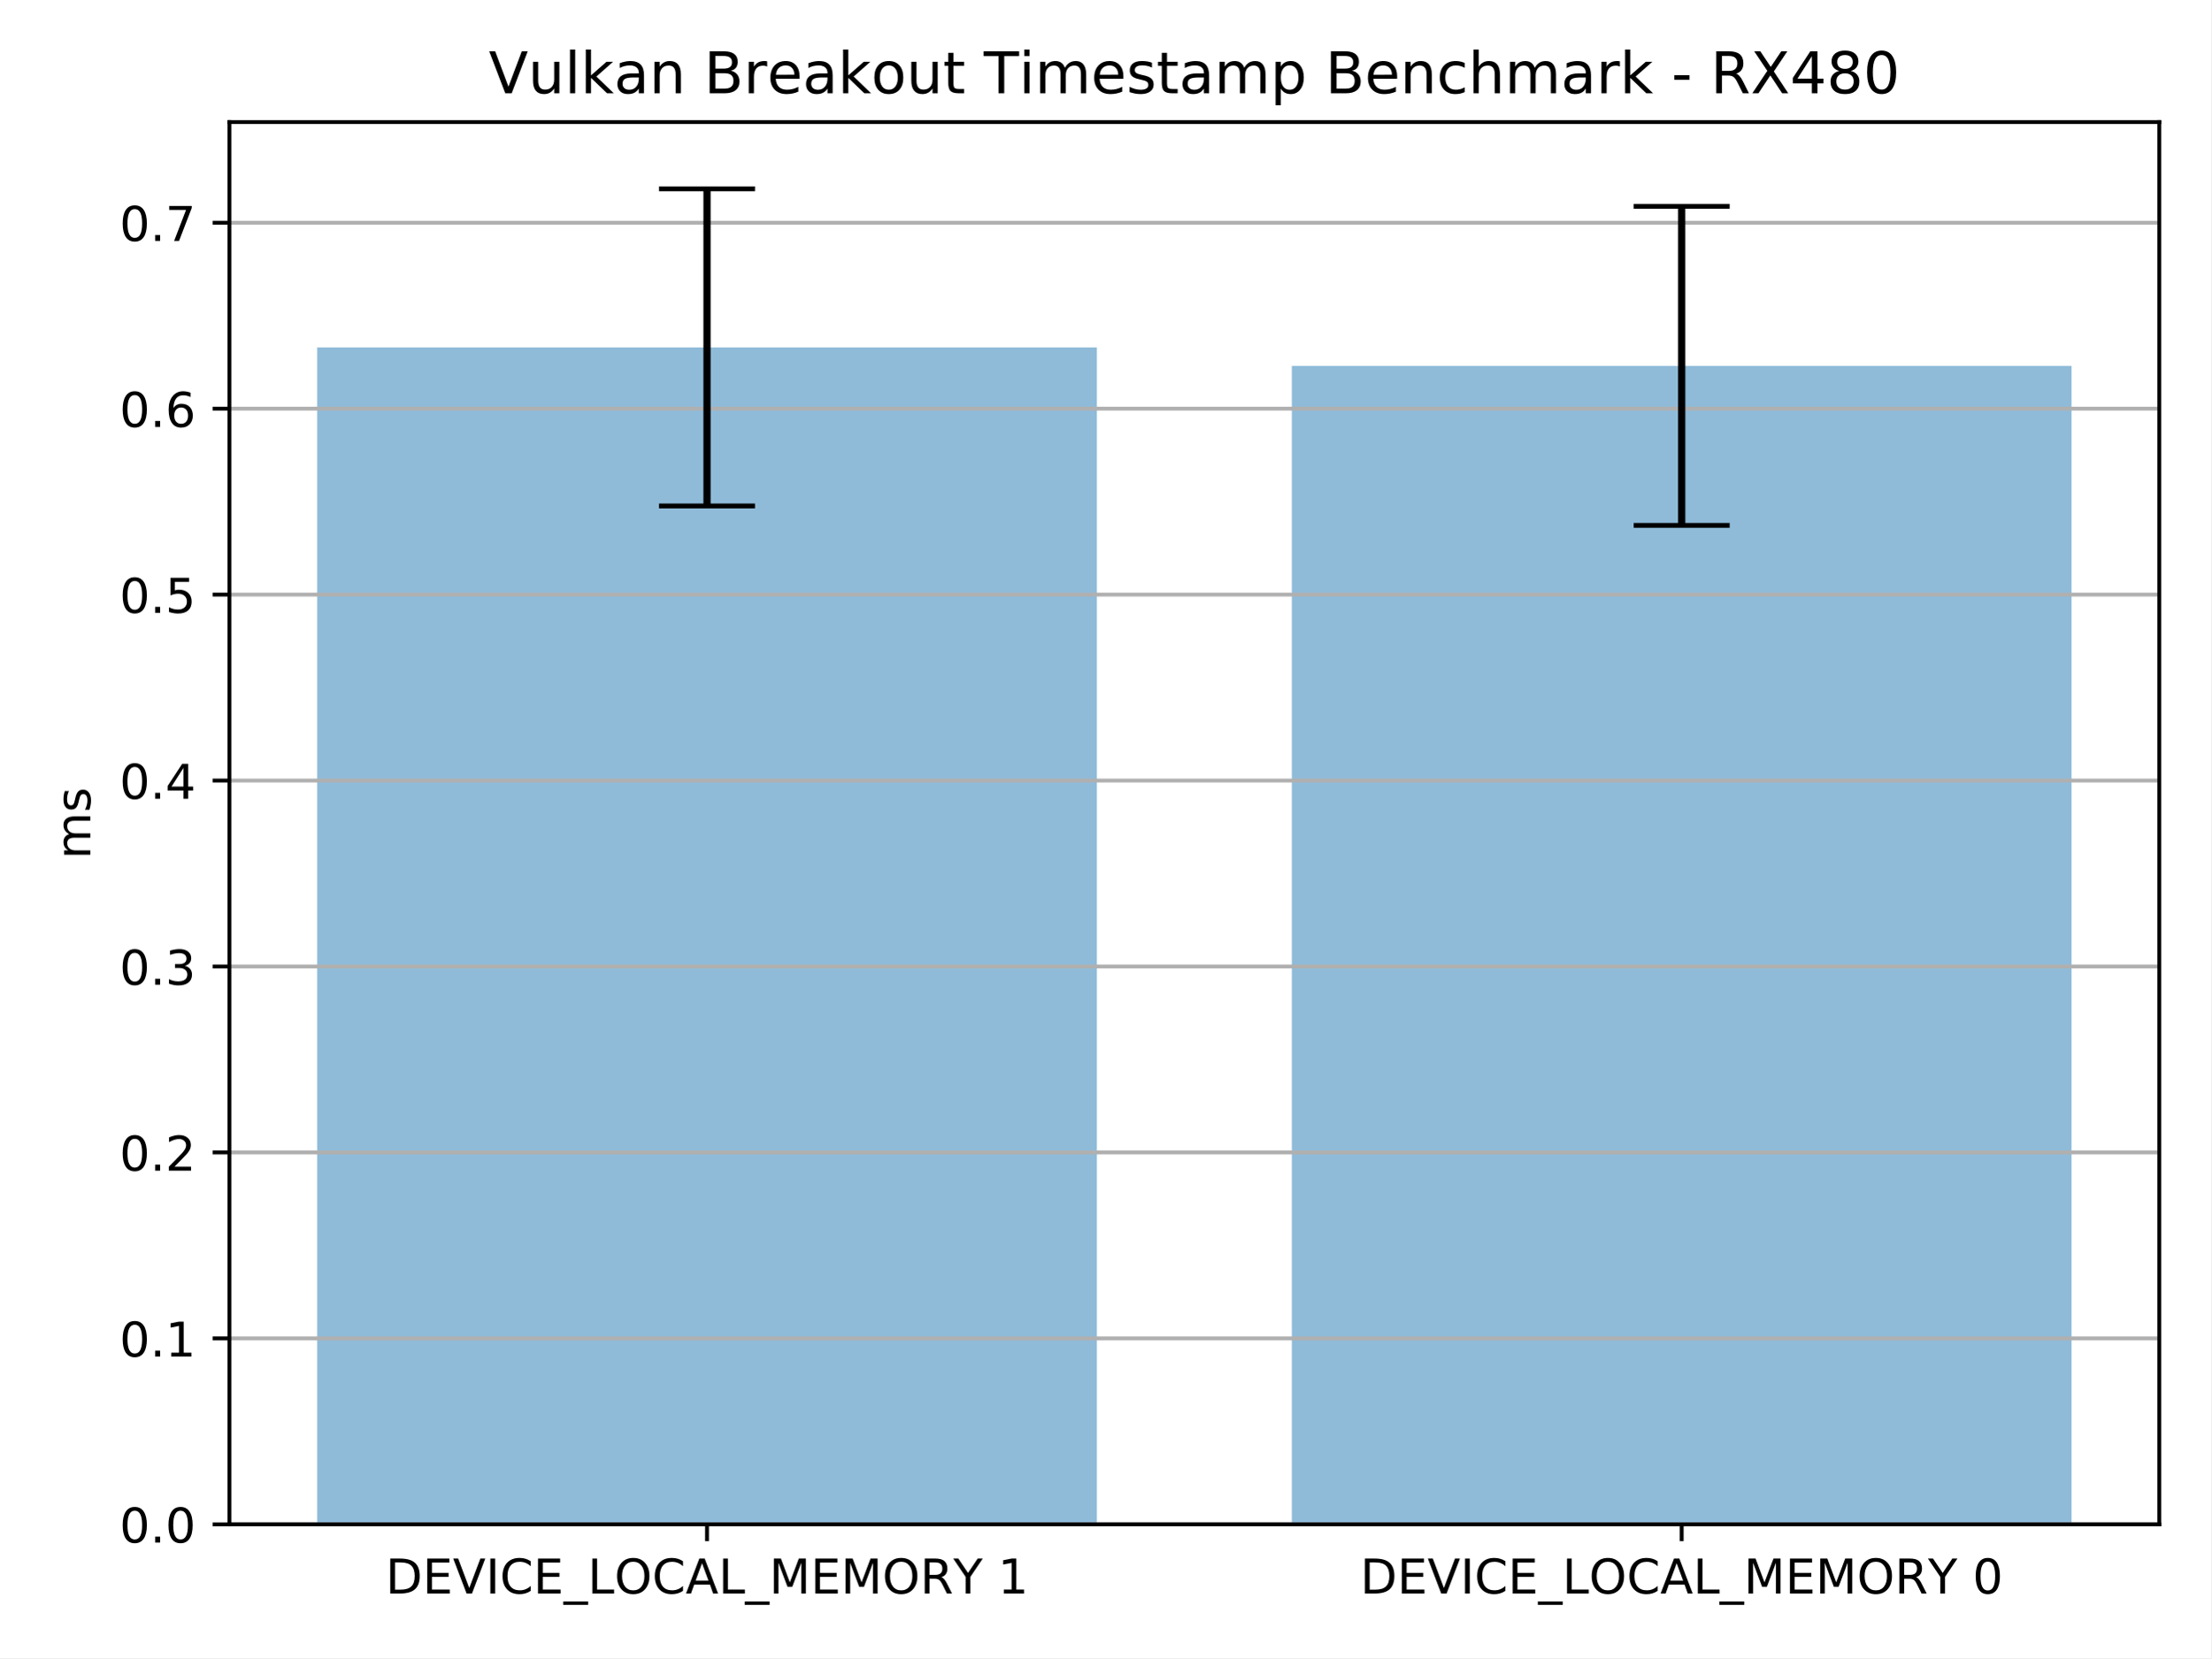
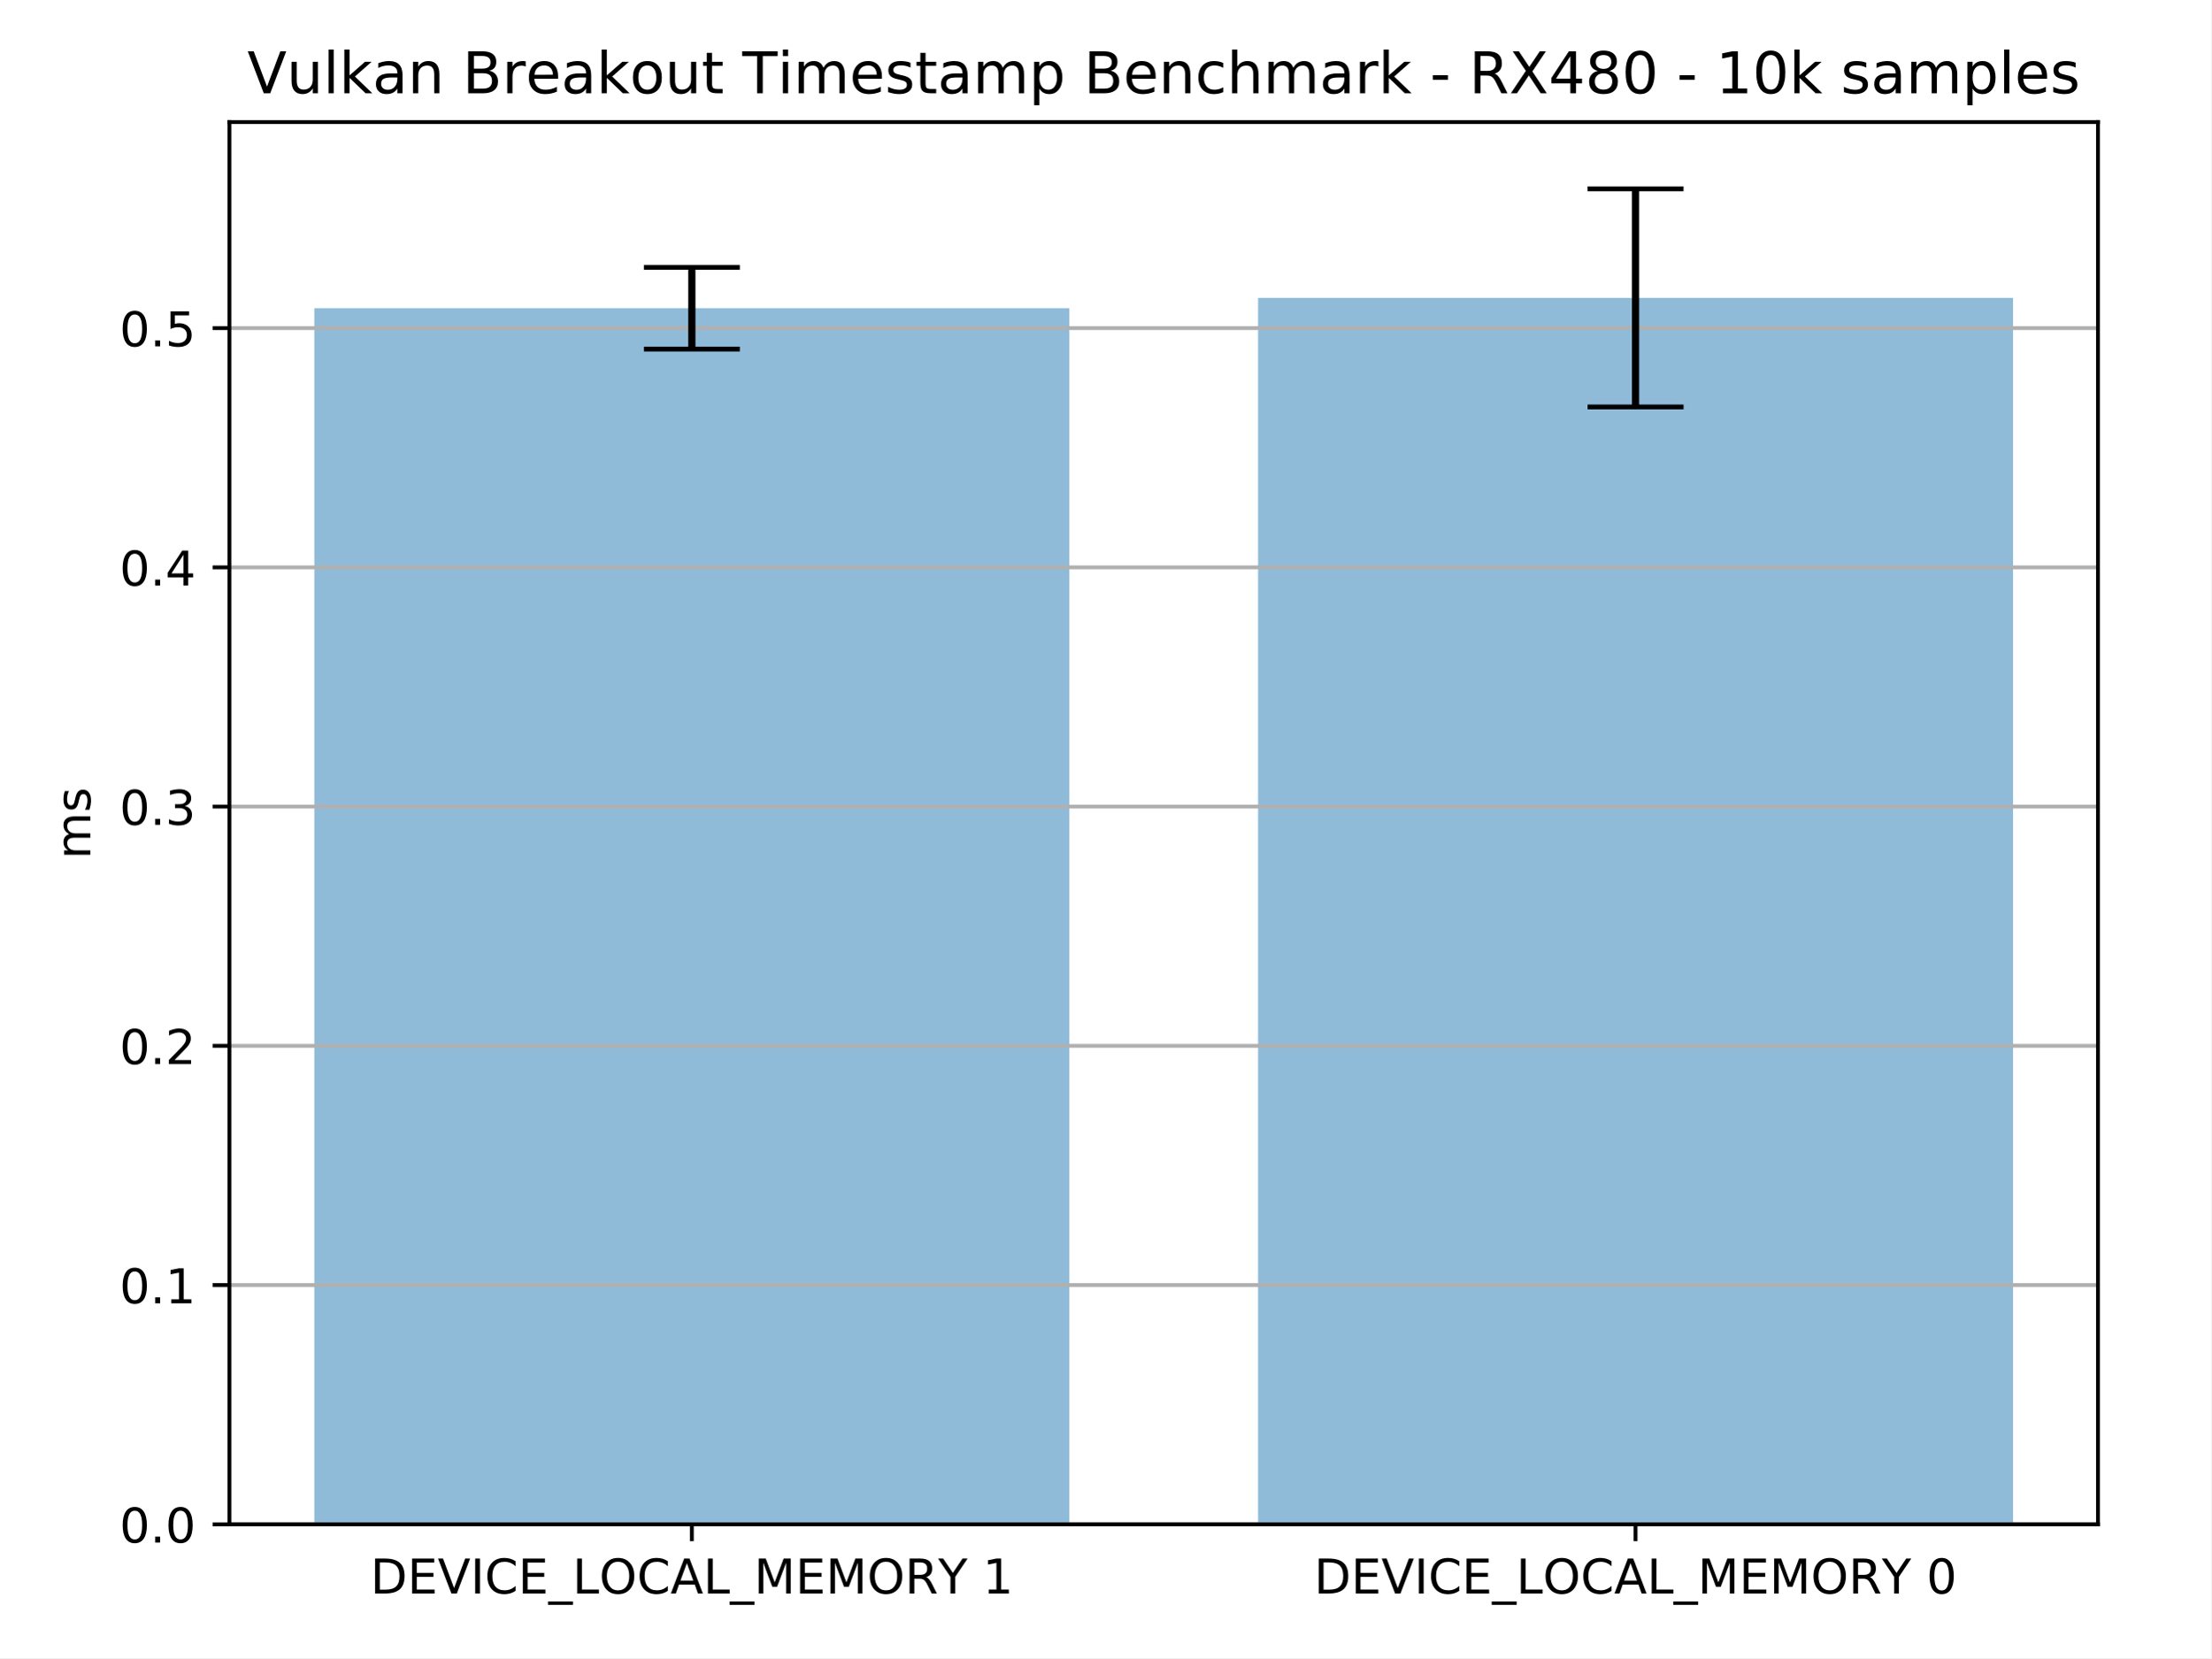
<svg xmlns="http://www.w3.org/2000/svg" xmlns:xlink="http://www.w3.org/1999/xlink" height="345.6pt" version="1.1" viewBox="0 0 460.8 345.6" width="460.8pt">
  <defs>
    <style type="text/css">
*{stroke-linecap:butt;stroke-linejoin:round;}
  </style>
  </defs>
  <g id="figure_1">
    <g id="patch_1">
      <path d="M 0 345.6  L 460.8 345.6  L 460.8 0  L 0 0  z " style="fill:#ffffff;" />
    </g>
    <g id="axes_1">
      <g id="patch_2">
-         <path d="M 47.81 317.72  L 450 317.72  L 450 25.44  L 47.81 25.44  z " style="fill:#ffffff;" />
+         <path d="M 47.81 317.72  L 437.226 317.72  L 437.226 25.44  L 47.81 25.44  z " style="fill:#ffffff;" />
      </g>
      <g id="patch_3">
-         <path clip-path="url(#p5c543b5222)" d="M 66.091 317.72  L 228.592 317.72  L 228.592 72.408  L 66.091 72.408  z " style="fill:#1f77b4;opacity:0.5;" />
+         <path clip-path="url(#p14073206bf)" d="M 65.511 317.72  L 222.85 317.72  L 222.85 64.238  L 65.511 64.238  z " style="fill:#1f77b4;opacity:0.5;" />
      </g>
      <g id="patch_4">
-         <path clip-path="url(#p5c543b5222)" d="M 269.218 317.72  L 431.719 317.72  L 431.719 76.255  L 269.218 76.255  z " style="fill:#1f77b4;opacity:0.5;" />
+         <path clip-path="url(#p14073206bf)" d="M 262.185 317.72  L 419.525 317.72  L 419.525 62.086  L 262.185 62.086  z " style="fill:#1f77b4;opacity:0.5;" />
      </g>
      <g id="matplotlib.axis_1">
        <g id="xtick_1">
          <g id="line2d_1">
            <defs>
-               <path d="M 0 0  L 0 3.5  " id="m4ffb917738" style="stroke:#000000;stroke-width:0.8;" />
-             </defs>
-             <g>
-               <use style="stroke:#000000;stroke-width:0.8;" x="147.342" xlink:href="#m4ffb917738" y="317.72" />
+               <path d="M 0 0  L 0 3.5  " id="mdc0fc47213" style="stroke:#000000;stroke-width:0.8;" />
+             </defs>
+             <g>
+               <use style="stroke:#000000;stroke-width:0.8;" x="144.181" xlink:href="#mdc0fc47213" y="317.72" />
            </g>
          </g>
          <g id="text_1">
            <defs>
              <path d="M 19.672 64.797  L 19.672 8.109  L 31.594 8.109  Q 46.688 8.109 53.688 14.938  Q 60.688 21.781 60.688 36.531  Q 60.688 51.172 53.688 57.984  Q 46.688 64.797 31.594 64.797  z M 9.812 72.906  L 30.078 72.906  Q 51.266 72.906 61.172 64.094  Q 71.094 55.281 71.094 36.531  Q 71.094 17.672 61.125 8.828  Q 51.172 0 30.078 0  L 9.812 0  z " id="DejaVuSans-68" />
              <path d="M 9.812 72.906  L 55.906 72.906  L 55.906 64.594  L 19.672 64.594  L 19.672 43.016  L 54.391 43.016  L 54.391 34.719  L 19.672 34.719  L 19.672 8.297  L 56.781 8.297  L 56.781 0  L 9.812 0  z " id="DejaVuSans-69" />
              <path d="M 28.609 0  L 0.781 72.906  L 11.078 72.906  L 34.188 11.531  L 57.328 72.906  L 67.578 72.906  L 39.797 0  z " id="DejaVuSans-86" />
              <path d="M 9.812 72.906  L 19.672 72.906  L 19.672 0  L 9.812 0  z " id="DejaVuSans-73" />
              <path d="M 64.406 67.281  L 64.406 56.891  Q 59.422 61.531 53.781 63.812  Q 48.141 66.109 41.797 66.109  Q 29.297 66.109 22.656 58.469  Q 16.016 50.828 16.016 36.375  Q 16.016 21.969 22.656 14.328  Q 29.297 6.688 41.797 6.688  Q 48.141 6.688 53.781 8.984  Q 59.422 11.281 64.406 15.922  L 64.406 5.609  Q 59.234 2.094 53.438 0.328  Q 47.656 -1.422 41.219 -1.422  Q 24.656 -1.422 15.125 8.703  Q 5.609 18.844 5.609 36.375  Q 5.609 53.953 15.125 64.078  Q 24.656 74.219 41.219 74.219  Q 47.75 74.219 53.531 72.484  Q 59.328 70.75 64.406 67.281  z " id="DejaVuSans-67" />
              <path d="M 50.984 -16.609  L 50.984 -23.578  L -0.984 -23.578  L -0.984 -16.609  z " id="DejaVuSans-95" />
              <path d="M 9.812 72.906  L 19.672 72.906  L 19.672 8.297  L 55.172 8.297  L 55.172 0  L 9.812 0  z " id="DejaVuSans-76" />
              <path d="M 39.406 66.219  Q 28.656 66.219 22.328 58.203  Q 16.016 50.203 16.016 36.375  Q 16.016 22.609 22.328 14.594  Q 28.656 6.594 39.406 6.594  Q 50.141 6.594 56.422 14.594  Q 62.703 22.609 62.703 36.375  Q 62.703 50.203 56.422 58.203  Q 50.141 66.219 39.406 66.219  z M 39.406 74.219  Q 54.734 74.219 63.906 63.938  Q 73.094 53.656 73.094 36.375  Q 73.094 19.141 63.906 8.859  Q 54.734 -1.422 39.406 -1.422  Q 24.031 -1.422 14.812 8.828  Q 5.609 19.094 5.609 36.375  Q 5.609 53.656 14.812 63.938  Q 24.031 74.219 39.406 74.219  z " id="DejaVuSans-79" />
              <path d="M 34.188 63.188  L 20.797 26.906  L 47.609 26.906  z M 28.609 72.906  L 39.797 72.906  L 67.578 0  L 57.328 0  L 50.688 18.703  L 17.828 18.703  L 11.188 0  L 0.781 0  z " id="DejaVuSans-65" />
              <path d="M 9.812 72.906  L 24.516 72.906  L 43.109 23.297  L 61.812 72.906  L 76.516 72.906  L 76.516 0  L 66.891 0  L 66.891 64.016  L 48.094 14.016  L 38.188 14.016  L 19.391 64.016  L 19.391 0  L 9.812 0  z " id="DejaVuSans-77" />
              <path d="M 44.391 34.188  Q 47.562 33.109 50.562 29.594  Q 53.562 26.078 56.594 19.922  L 66.609 0  L 56 0  L 46.688 18.703  Q 43.062 26.031 39.672 28.422  Q 36.281 30.812 30.422 30.812  L 19.672 30.812  L 19.672 0  L 9.812 0  L 9.812 72.906  L 32.078 72.906  Q 44.578 72.906 50.734 67.672  Q 56.891 62.453 56.891 51.906  Q 56.891 45.016 53.688 40.469  Q 50.484 35.938 44.391 34.188  z M 19.672 64.797  L 19.672 38.922  L 32.078 38.922  Q 39.203 38.922 42.844 42.219  Q 46.484 45.516 46.484 51.906  Q 46.484 58.297 42.844 61.547  Q 39.203 64.797 32.078 64.797  z " id="DejaVuSans-82" />
              <path d="M -0.203 72.906  L 10.406 72.906  L 30.609 42.922  L 50.688 72.906  L 61.281 72.906  L 35.5 34.719  L 35.5 0  L 25.594 0  L 25.594 34.719  z " id="DejaVuSans-89" />
              <path id="DejaVuSans-32" />
              <path d="M 12.406 8.297  L 28.516 8.297  L 28.516 63.922  L 10.984 60.406  L 10.984 69.391  L 28.422 72.906  L 38.281 72.906  L 38.281 8.297  L 54.391 8.297  L 54.391 0  L 12.406 0  z " id="DejaVuSans-49" />
            </defs>
-             <g transform="translate(80.35202 332.1419)scale(0.1 -0.1)">
+             <g transform="translate(77.19069 332.1419)scale(0.1 -0.1)">
              <use xlink:href="#DejaVuSans-68" />
              <use x="77.002" xlink:href="#DejaVuSans-69" />
              <use x="140.186" xlink:href="#DejaVuSans-86" />
              <use x="208.594" xlink:href="#DejaVuSans-73" />
              <use x="238.086" xlink:href="#DejaVuSans-67" />
              <use x="307.91" xlink:href="#DejaVuSans-69" />
              <use x="371.094" xlink:href="#DejaVuSans-95" />
              <use x="421.094" xlink:href="#DejaVuSans-76" />
              <use x="476.76" xlink:href="#DejaVuSans-79" />
              <use x="555.471" xlink:href="#DejaVuSans-67" />
              <use x="625.295" xlink:href="#DejaVuSans-65" />
              <use x="693.703" xlink:href="#DejaVuSans-76" />
              <use x="749.416" xlink:href="#DejaVuSans-95" />
              <use x="799.416" xlink:href="#DejaVuSans-77" />
              <use x="885.695" xlink:href="#DejaVuSans-69" />
              <use x="948.879" xlink:href="#DejaVuSans-77" />
              <use x="1035.158" xlink:href="#DejaVuSans-79" />
              <use x="1113.869" xlink:href="#DejaVuSans-82" />
              <use x="1183.258" xlink:href="#DejaVuSans-89" />
              <use x="1244.342" xlink:href="#DejaVuSans-32" />
              <use x="1276.129" xlink:href="#DejaVuSans-49" />
            </g>
          </g>
        </g>
        <g id="xtick_2">
          <g id="line2d_2">
            <g>
-               <use style="stroke:#000000;stroke-width:0.8;" x="350.468" xlink:href="#m4ffb917738" y="317.72" />
+               <use style="stroke:#000000;stroke-width:0.8;" x="340.855" xlink:href="#mdc0fc47213" y="317.72" />
            </g>
          </g>
          <g id="text_2">
            <defs>
              <path d="M 31.781 66.406  Q 24.172 66.406 20.328 58.906  Q 16.5 51.422 16.5 36.375  Q 16.5 21.391 20.328 13.891  Q 24.172 6.391 31.781 6.391  Q 39.453 6.391 43.281 13.891  Q 47.125 21.391 47.125 36.375  Q 47.125 51.422 43.281 58.906  Q 39.453 66.406 31.781 66.406  z M 31.781 74.219  Q 44.047 74.219 50.516 64.516  Q 56.984 54.828 56.984 36.375  Q 56.984 17.969 50.516 8.266  Q 44.047 -1.422 31.781 -1.422  Q 19.531 -1.422 13.062 8.266  Q 6.594 17.969 6.594 36.375  Q 6.594 54.828 13.062 64.516  Q 19.531 74.219 31.781 74.219  z " id="DejaVuSans-48" />
            </defs>
-             <g transform="translate(283.4783 332.1419)scale(0.1 -0.1)">
+             <g transform="translate(273.8652 332.1419)scale(0.1 -0.1)">
              <use xlink:href="#DejaVuSans-68" />
              <use x="77.002" xlink:href="#DejaVuSans-69" />
              <use x="140.186" xlink:href="#DejaVuSans-86" />
              <use x="208.594" xlink:href="#DejaVuSans-73" />
              <use x="238.086" xlink:href="#DejaVuSans-67" />
              <use x="307.91" xlink:href="#DejaVuSans-69" />
              <use x="371.094" xlink:href="#DejaVuSans-95" />
              <use x="421.094" xlink:href="#DejaVuSans-76" />
              <use x="476.76" xlink:href="#DejaVuSans-79" />
              <use x="555.471" xlink:href="#DejaVuSans-67" />
              <use x="625.295" xlink:href="#DejaVuSans-65" />
              <use x="693.703" xlink:href="#DejaVuSans-76" />
              <use x="749.416" xlink:href="#DejaVuSans-95" />
              <use x="799.416" xlink:href="#DejaVuSans-77" />
              <use x="885.695" xlink:href="#DejaVuSans-69" />
              <use x="948.879" xlink:href="#DejaVuSans-77" />
              <use x="1035.158" xlink:href="#DejaVuSans-79" />
              <use x="1113.869" xlink:href="#DejaVuSans-82" />
              <use x="1183.258" xlink:href="#DejaVuSans-89" />
              <use x="1244.342" xlink:href="#DejaVuSans-32" />
              <use x="1276.129" xlink:href="#DejaVuSans-48" />
            </g>
          </g>
        </g>
      </g>
      <g id="matplotlib.axis_2">
        <g id="ytick_1">
          <g id="line2d_3">
-             <path clip-path="url(#p5c543b5222)" d="M 47.81 317.72  L 450 317.72  " style="fill:none;stroke:#b0b0b0;stroke-linecap:square;stroke-width:0.8;" />
+             <path clip-path="url(#p14073206bf)" d="M 47.81 317.72  L 437.226 317.72  " style="fill:none;stroke:#b0b0b0;stroke-linecap:square;stroke-width:0.8;" />
          </g>
          <g id="line2d_4">
            <defs>
-               <path d="M 0 0  L -3.5 0  " id="mb83778eca0" style="stroke:#000000;stroke-width:0.8;" />
-             </defs>
-             <g>
-               <use style="stroke:#000000;stroke-width:0.8;" x="47.81" xlink:href="#mb83778eca0" y="317.72" />
+               <path d="M 0 0  L -3.5 0  " id="m8961c3045e" style="stroke:#000000;stroke-width:0.8;" />
+             </defs>
+             <g>
+               <use style="stroke:#000000;stroke-width:0.8;" x="47.81" xlink:href="#m8961c3045e" y="317.72" />
            </g>
          </g>
          <g id="text_3">
            <defs>
              <path d="M 10.688 12.406  L 21 12.406  L 21 0  L 10.688 0  z " id="DejaVuSans-46" />
            </defs>
            <g transform="translate(24.90687 321.5192)scale(0.1 -0.1)">
              <use xlink:href="#DejaVuSans-48" />
              <use x="63.623" xlink:href="#DejaVuSans-46" />
              <use x="95.41" xlink:href="#DejaVuSans-48" />
            </g>
          </g>
        </g>
        <g id="ytick_2">
          <g id="line2d_5">
-             <path clip-path="url(#p5c543b5222)" d="M 47.81 278.962  L 450 278.962  " style="fill:none;stroke:#b0b0b0;stroke-linecap:square;stroke-width:0.8;" />
+             <path clip-path="url(#p14073206bf)" d="M 47.81 267.853  L 437.226 267.853  " style="fill:none;stroke:#b0b0b0;stroke-linecap:square;stroke-width:0.8;" />
          </g>
          <g id="line2d_6">
            <g>
-               <use style="stroke:#000000;stroke-width:0.8;" x="47.81" xlink:href="#mb83778eca0" y="278.962" />
+               <use style="stroke:#000000;stroke-width:0.8;" x="47.81" xlink:href="#m8961c3045e" y="267.853" />
            </g>
          </g>
          <g id="text_4">
-             <g transform="translate(24.90687 282.7615)scale(0.1 -0.1)">
+             <g transform="translate(24.90687 271.6518)scale(0.1 -0.1)">
              <use xlink:href="#DejaVuSans-48" />
              <use x="63.623" xlink:href="#DejaVuSans-46" />
              <use x="95.41" xlink:href="#DejaVuSans-49" />
            </g>
          </g>
        </g>
        <g id="ytick_3">
          <g id="line2d_7">
-             <path clip-path="url(#p5c543b5222)" d="M 47.81 240.205  L 450 240.205  " style="fill:none;stroke:#b0b0b0;stroke-linecap:square;stroke-width:0.8;" />
+             <path clip-path="url(#p14073206bf)" d="M 47.81 217.985  L 437.226 217.985  " style="fill:none;stroke:#b0b0b0;stroke-linecap:square;stroke-width:0.8;" />
          </g>
          <g id="line2d_8">
            <g>
-               <use style="stroke:#000000;stroke-width:0.8;" x="47.81" xlink:href="#mb83778eca0" y="240.205" />
+               <use style="stroke:#000000;stroke-width:0.8;" x="47.81" xlink:href="#m8961c3045e" y="217.985" />
            </g>
          </g>
          <g id="text_5">
            <defs>
              <path d="M 19.188 8.297  L 53.609 8.297  L 53.609 0  L 7.328 0  L 7.328 8.297  Q 12.938 14.109 22.625 23.891  Q 32.328 33.688 34.812 36.531  Q 39.547 41.844 41.422 45.531  Q 43.312 49.219 43.312 52.781  Q 43.312 58.594 39.234 62.25  Q 35.156 65.922 28.609 65.922  Q 23.969 65.922 18.812 64.312  Q 13.672 62.703 7.812 59.422  L 7.812 69.391  Q 13.766 71.781 18.938 73  Q 24.125 74.219 28.422 74.219  Q 39.75 74.219 46.484 68.547  Q 53.219 62.891 53.219 53.422  Q 53.219 48.922 51.531 44.891  Q 49.859 40.875 45.406 35.406  Q 44.188 33.984 37.641 27.219  Q 31.109 20.453 19.188 8.297  z " id="DejaVuSans-50" />
            </defs>
-             <g transform="translate(24.90687 244.0039)scale(0.1 -0.1)">
+             <g transform="translate(24.90687 221.7844)scale(0.1 -0.1)">
              <use xlink:href="#DejaVuSans-48" />
              <use x="63.623" xlink:href="#DejaVuSans-46" />
              <use x="95.41" xlink:href="#DejaVuSans-50" />
            </g>
          </g>
        </g>
        <g id="ytick_4">
          <g id="line2d_9">
-             <path clip-path="url(#p5c543b5222)" d="M 47.81 201.447  L 450 201.447  " style="fill:none;stroke:#b0b0b0;stroke-linecap:square;stroke-width:0.8;" />
+             <path clip-path="url(#p14073206bf)" d="M 47.81 168.118  L 437.226 168.118  " style="fill:none;stroke:#b0b0b0;stroke-linecap:square;stroke-width:0.8;" />
          </g>
          <g id="line2d_10">
            <g>
-               <use style="stroke:#000000;stroke-width:0.8;" x="47.81" xlink:href="#mb83778eca0" y="201.447" />
+               <use style="stroke:#000000;stroke-width:0.8;" x="47.81" xlink:href="#m8961c3045e" y="168.118" />
            </g>
          </g>
          <g id="text_6">
            <defs>
              <path d="M 40.578 39.312  Q 47.656 37.797 51.625 33  Q 55.609 28.219 55.609 21.188  Q 55.609 10.406 48.188 4.484  Q 40.766 -1.422 27.094 -1.422  Q 22.516 -1.422 17.656 -0.516  Q 12.797 0.391 7.625 2.203  L 7.625 11.719  Q 11.719 9.328 16.594 8.109  Q 21.484 6.891 26.812 6.891  Q 36.078 6.891 40.938 10.547  Q 45.797 14.203 45.797 21.188  Q 45.797 27.641 41.281 31.266  Q 36.766 34.906 28.719 34.906  L 20.219 34.906  L 20.219 43.016  L 29.109 43.016  Q 36.375 43.016 40.234 45.922  Q 44.094 48.828 44.094 54.297  Q 44.094 59.906 40.109 62.906  Q 36.141 65.922 28.719 65.922  Q 24.656 65.922 20.016 65.031  Q 15.375 64.156 9.812 62.312  L 9.812 71.094  Q 15.438 72.656 20.344 73.438  Q 25.25 74.219 29.594 74.219  Q 40.828 74.219 47.359 69.109  Q 53.906 64.016 53.906 55.328  Q 53.906 49.266 50.438 45.094  Q 46.969 40.922 40.578 39.312  z " id="DejaVuSans-51" />
            </defs>
-             <g transform="translate(24.90687 205.2462)scale(0.1 -0.1)">
+             <g transform="translate(24.90687 171.917)scale(0.1 -0.1)">
              <use xlink:href="#DejaVuSans-48" />
              <use x="63.623" xlink:href="#DejaVuSans-46" />
              <use x="95.41" xlink:href="#DejaVuSans-51" />
            </g>
          </g>
        </g>
        <g id="ytick_5">
          <g id="line2d_11">
-             <path clip-path="url(#p5c543b5222)" d="M 47.81 162.689  L 450 162.689  " style="fill:none;stroke:#b0b0b0;stroke-linecap:square;stroke-width:0.8;" />
+             <path clip-path="url(#p14073206bf)" d="M 47.81 118.25  L 437.226 118.25  " style="fill:none;stroke:#b0b0b0;stroke-linecap:square;stroke-width:0.8;" />
          </g>
          <g id="line2d_12">
            <g>
-               <use style="stroke:#000000;stroke-width:0.8;" x="47.81" xlink:href="#mb83778eca0" y="162.689" />
+               <use style="stroke:#000000;stroke-width:0.8;" x="47.81" xlink:href="#m8961c3045e" y="118.25" />
            </g>
          </g>
          <g id="text_7">
            <defs>
              <path d="M 37.797 64.312  L 12.891 25.391  L 37.797 25.391  z M 35.203 72.906  L 47.609 72.906  L 47.609 25.391  L 58.016 25.391  L 58.016 17.188  L 47.609 17.188  L 47.609 0  L 37.797 0  L 37.797 17.188  L 4.891 17.188  L 4.891 26.703  z " id="DejaVuSans-52" />
            </defs>
-             <g transform="translate(24.90687 166.4885)scale(0.1 -0.1)">
+             <g transform="translate(24.90687 122.0496)scale(0.1 -0.1)">
              <use xlink:href="#DejaVuSans-48" />
              <use x="63.623" xlink:href="#DejaVuSans-46" />
              <use x="95.41" xlink:href="#DejaVuSans-52" />
            </g>
          </g>
        </g>
        <g id="ytick_6">
          <g id="line2d_13">
-             <path clip-path="url(#p5c543b5222)" d="M 47.81 123.932  L 450 123.932  " style="fill:none;stroke:#b0b0b0;stroke-linecap:square;stroke-width:0.8;" />
+             <path clip-path="url(#p14073206bf)" d="M 47.81 68.383  L 437.226 68.383  " style="fill:none;stroke:#b0b0b0;stroke-linecap:square;stroke-width:0.8;" />
          </g>
          <g id="line2d_14">
            <g>
-               <use style="stroke:#000000;stroke-width:0.8;" x="47.81" xlink:href="#mb83778eca0" y="123.932" />
+               <use style="stroke:#000000;stroke-width:0.8;" x="47.81" xlink:href="#m8961c3045e" y="68.383" />
            </g>
          </g>
          <g id="text_8">
            <defs>
              <path d="M 10.797 72.906  L 49.516 72.906  L 49.516 64.594  L 19.828 64.594  L 19.828 46.734  Q 21.969 47.469 24.109 47.828  Q 26.266 48.188 28.422 48.188  Q 40.625 48.188 47.75 41.5  Q 54.891 34.812 54.891 23.391  Q 54.891 11.625 47.562 5.094  Q 40.234 -1.422 26.906 -1.422  Q 22.312 -1.422 17.547 -0.641  Q 12.797 0.141 7.719 1.703  L 7.719 11.625  Q 12.109 9.234 16.797 8.062  Q 21.484 6.891 26.703 6.891  Q 35.156 6.891 40.078 11.328  Q 45.016 15.766 45.016 23.391  Q 45.016 31 40.078 35.438  Q 35.156 39.891 26.703 39.891  Q 22.75 39.891 18.812 39.016  Q 14.891 38.141 10.797 36.281  z " id="DejaVuSans-53" />
            </defs>
-             <g transform="translate(24.90687 127.7308)scale(0.1 -0.1)">
+             <g transform="translate(24.90687 72.18214)scale(0.1 -0.1)">
              <use xlink:href="#DejaVuSans-48" />
              <use x="63.623" xlink:href="#DejaVuSans-46" />
              <use x="95.41" xlink:href="#DejaVuSans-53" />
            </g>
          </g>
        </g>
-         <g id="ytick_7">
-           <g id="line2d_15">
-             <path clip-path="url(#p5c543b5222)" d="M 47.81 85.174  L 450 85.174  " style="fill:none;stroke:#b0b0b0;stroke-linecap:square;stroke-width:0.8;" />
-           </g>
-           <g id="line2d_16">
-             <g>
-               <use style="stroke:#000000;stroke-width:0.8;" x="47.81" xlink:href="#mb83778eca0" y="85.174" />
-             </g>
-           </g>
-           <g id="text_9">
-             <defs>
-               <path d="M 33.016 40.375  Q 26.375 40.375 22.484 35.828  Q 18.609 31.297 18.609 23.391  Q 18.609 15.531 22.484 10.953  Q 26.375 6.391 33.016 6.391  Q 39.656 6.391 43.531 10.953  Q 47.406 15.531 47.406 23.391  Q 47.406 31.297 43.531 35.828  Q 39.656 40.375 33.016 40.375  z M 52.594 71.297  L 52.594 62.312  Q 48.875 64.062 45.094 64.984  Q 41.312 65.922 37.594 65.922  Q 27.828 65.922 22.672 59.328  Q 17.531 52.734 16.797 39.406  Q 19.672 43.656 24.016 45.922  Q 28.375 48.188 33.594 48.188  Q 44.578 48.188 50.953 41.516  Q 57.328 34.859 57.328 23.391  Q 57.328 12.156 50.688 5.359  Q 44.047 -1.422 33.016 -1.422  Q 20.359 -1.422 13.672 8.266  Q 6.984 17.969 6.984 36.375  Q 6.984 53.656 15.188 63.938  Q 23.391 74.219 37.203 74.219  Q 40.922 74.219 44.703 73.484  Q 48.484 72.75 52.594 71.297  z " id="DejaVuSans-54" />
-             </defs>
-             <g transform="translate(24.90687 88.97315)scale(0.1 -0.1)">
-               <use xlink:href="#DejaVuSans-48" />
-               <use x="63.623" xlink:href="#DejaVuSans-46" />
-               <use x="95.41" xlink:href="#DejaVuSans-54" />
-             </g>
-           </g>
-         </g>
-         <g id="ytick_8">
-           <g id="line2d_17">
-             <path clip-path="url(#p5c543b5222)" d="M 47.81 46.416  L 450 46.416  " style="fill:none;stroke:#b0b0b0;stroke-linecap:square;stroke-width:0.8;" />
-           </g>
-           <g id="line2d_18">
-             <g>
-               <use style="stroke:#000000;stroke-width:0.8;" x="47.81" xlink:href="#mb83778eca0" y="46.416" />
-             </g>
-           </g>
-           <g id="text_10">
-             <defs>
-               <path d="M 8.203 72.906  L 55.078 72.906  L 55.078 68.703  L 28.609 0  L 18.312 0  L 43.219 64.594  L 8.203 64.594  z " id="DejaVuSans-55" />
-             </defs>
-             <g transform="translate(24.90687 50.21547)scale(0.1 -0.1)">
-               <use xlink:href="#DejaVuSans-48" />
-               <use x="63.623" xlink:href="#DejaVuSans-46" />
-               <use x="95.41" xlink:href="#DejaVuSans-55" />
-             </g>
-           </g>
-         </g>
-         <g id="text_11">
+         <g id="text_9">
          <defs>
            <path d="M 52 44.188  Q 55.375 50.25 60.062 53.125  Q 64.75 56 71.094 56  Q 79.641 56 84.281 50.016  Q 88.922 44.047 88.922 33.016  L 88.922 0  L 79.891 0  L 79.891 32.719  Q 79.891 40.578 77.094 44.375  Q 74.312 48.188 68.609 48.188  Q 61.625 48.188 57.562 43.547  Q 53.516 38.922 53.516 30.906  L 53.516 0  L 44.484 0  L 44.484 32.719  Q 44.484 40.625 41.703 44.406  Q 38.922 48.188 33.109 48.188  Q 26.219 48.188 22.156 43.531  Q 18.109 38.875 18.109 30.906  L 18.109 0  L 9.078 0  L 9.078 54.688  L 18.109 54.688  L 18.109 46.188  Q 21.188 51.219 25.484 53.609  Q 29.781 56 35.688 56  Q 41.656 56 45.828 52.969  Q 50 49.953 52 44.188  z " id="DejaVuSans-109" />
            <path d="M 44.281 53.078  L 44.281 44.578  Q 40.484 46.531 36.375 47.5  Q 32.281 48.484 27.875 48.484  Q 21.188 48.484 17.844 46.438  Q 14.5 44.391 14.5 40.281  Q 14.5 37.156 16.891 35.375  Q 19.281 33.594 26.516 31.984  L 29.594 31.297  Q 39.156 29.25 43.188 25.516  Q 47.219 21.781 47.219 15.094  Q 47.219 7.469 41.188 3.016  Q 35.156 -1.422 24.609 -1.422  Q 20.219 -1.422 15.453 -0.562  Q 10.688 0.297 5.422 2  L 5.422 11.281  Q 10.406 8.688 15.234 7.391  Q 20.062 6.109 24.812 6.109  Q 31.156 6.109 34.562 8.281  Q 37.984 10.453 37.984 14.406  Q 37.984 18.062 35.516 20.016  Q 33.062 21.969 24.703 23.781  L 21.578 24.516  Q 13.234 26.266 9.516 29.906  Q 5.812 33.547 5.812 39.891  Q 5.812 47.609 11.281 51.797  Q 16.75 56 26.812 56  Q 31.781 56 36.172 55.266  Q 40.578 54.547 44.281 53.078  z " id="DejaVuSans-115" />
          </defs>
          <g transform="translate(18.82719 179.055)rotate(-90)scale(0.1 -0.1)">
            <use xlink:href="#DejaVuSans-109" />
            <use x="97.412" xlink:href="#DejaVuSans-115" />
          </g>
        </g>
      </g>
      <g id="LineCollection_1">
-         <path clip-path="url(#p5c543b5222)" d="M 147.342 105.457  L 147.342 39.358  " style="fill:none;stroke:#000000;stroke-width:1.5;" />
-         <path clip-path="url(#p5c543b5222)" d="M 350.468 109.505  L 350.468 43.005  " style="fill:none;stroke:#000000;stroke-width:1.5;" />
-       </g>
-       <g id="line2d_19">
+         <path clip-path="url(#p14073206bf)" d="M 144.181 72.755  L 144.181 55.722  " style="fill:none;stroke:#000000;stroke-width:1.5;" />
+         <path clip-path="url(#p14073206bf)" d="M 340.855 84.814  L 340.855 39.358  " style="fill:none;stroke:#000000;stroke-width:1.5;" />
+       </g>
+       <g id="line2d_15">
        <defs>
-           <path d="M 10 0  L -10 -0  " id="m785a485ebf" style="stroke:#000000;" />
+           <path d="M 10 0  L -10 -0  " id="m7997cfe659" style="stroke:#000000;" />
        </defs>
-         <g clip-path="url(#p5c543b5222)">
-           <use style="stroke:#000000;" x="147.342" xlink:href="#m785a485ebf" y="105.457" />
-           <use style="stroke:#000000;" x="350.468" xlink:href="#m785a485ebf" y="109.505" />
-         </g>
-       </g>
-       <g id="line2d_20">
-         <g clip-path="url(#p5c543b5222)">
-           <use style="stroke:#000000;" x="147.342" xlink:href="#m785a485ebf" y="39.358" />
-           <use style="stroke:#000000;" x="350.468" xlink:href="#m785a485ebf" y="43.005" />
+         <g clip-path="url(#p14073206bf)">
+           <use style="stroke:#000000;" x="144.181" xlink:href="#m7997cfe659" y="72.755" />
+           <use style="stroke:#000000;" x="340.855" xlink:href="#m7997cfe659" y="84.814" />
+         </g>
+       </g>
+       <g id="line2d_16">
+         <g clip-path="url(#p14073206bf)">
+           <use style="stroke:#000000;" x="144.181" xlink:href="#m7997cfe659" y="55.722" />
+           <use style="stroke:#000000;" x="340.855" xlink:href="#m7997cfe659" y="39.358" />
        </g>
      </g>
      <g id="patch_5">
        <path d="M 47.81 317.72  L 47.81 25.44  " style="fill:none;stroke:#000000;stroke-linecap:square;stroke-linejoin:miter;stroke-width:0.8;" />
      </g>
      <g id="patch_6">
-         <path d="M 450 317.72  L 450 25.44  " style="fill:none;stroke:#000000;stroke-linecap:square;stroke-linejoin:miter;stroke-width:0.8;" />
+         <path d="M 437.226 317.72  L 437.226 25.44  " style="fill:none;stroke:#000000;stroke-linecap:square;stroke-linejoin:miter;stroke-width:0.8;" />
      </g>
      <g id="patch_7">
-         <path d="M 47.81 317.72  L 450 317.72  " style="fill:none;stroke:#000000;stroke-linecap:square;stroke-linejoin:miter;stroke-width:0.8;" />
+         <path d="M 47.81 317.72  L 437.226 317.72  " style="fill:none;stroke:#000000;stroke-linecap:square;stroke-linejoin:miter;stroke-width:0.8;" />
      </g>
      <g id="patch_8">
-         <path d="M 47.81 25.44  L 450 25.44  " style="fill:none;stroke:#000000;stroke-linecap:square;stroke-linejoin:miter;stroke-width:0.8;" />
-       </g>
-       <g id="text_12">
+         <path d="M 47.81 25.44  L 437.226 25.44  " style="fill:none;stroke:#000000;stroke-linecap:square;stroke-linejoin:miter;stroke-width:0.8;" />
+       </g>
+       <g id="text_10">
        <defs>
          <path d="M 8.5 21.578  L 8.5 54.688  L 17.484 54.688  L 17.484 21.922  Q 17.484 14.156 20.5 10.266  Q 23.531 6.391 29.594 6.391  Q 36.859 6.391 41.078 11.031  Q 45.312 15.672 45.312 23.688  L 45.312 54.688  L 54.297 54.688  L 54.297 0  L 45.312 0  L 45.312 8.406  Q 42.047 3.422 37.719 1  Q 33.406 -1.422 27.688 -1.422  Q 18.266 -1.422 13.375 4.438  Q 8.5 10.297 8.5 21.578  z M 31.109 56  z " id="DejaVuSans-117" />
          <path d="M 9.422 75.984  L 18.406 75.984  L 18.406 0  L 9.422 0  z " id="DejaVuSans-108" />
          <path d="M 9.078 75.984  L 18.109 75.984  L 18.109 31.109  L 44.922 54.688  L 56.391 54.688  L 27.391 29.109  L 57.625 0  L 45.906 0  L 18.109 26.703  L 18.109 0  L 9.078 0  z " id="DejaVuSans-107" />
          <path d="M 34.281 27.484  Q 23.391 27.484 19.188 25  Q 14.984 22.516 14.984 16.5  Q 14.984 11.719 18.141 8.906  Q 21.297 6.109 26.703 6.109  Q 34.188 6.109 38.703 11.406  Q 43.219 16.703 43.219 25.484  L 43.219 27.484  z M 52.203 31.203  L 52.203 0  L 43.219 0  L 43.219 8.297  Q 40.141 3.328 35.547 0.953  Q 30.953 -1.422 24.312 -1.422  Q 15.922 -1.422 10.953 3.297  Q 6 8.016 6 15.922  Q 6 25.141 12.172 29.828  Q 18.359 34.516 30.609 34.516  L 43.219 34.516  L 43.219 35.406  Q 43.219 41.609 39.141 45  Q 35.062 48.391 27.688 48.391  Q 23 48.391 18.547 47.266  Q 14.109 46.141 10.016 43.891  L 10.016 52.203  Q 14.938 54.109 19.578 55.047  Q 24.219 56 28.609 56  Q 40.484 56 46.344 49.844  Q 52.203 43.703 52.203 31.203  z " id="DejaVuSans-97" />
          <path d="M 54.891 33.016  L 54.891 0  L 45.906 0  L 45.906 32.719  Q 45.906 40.484 42.875 44.328  Q 39.844 48.188 33.797 48.188  Q 26.516 48.188 22.312 43.547  Q 18.109 38.922 18.109 30.906  L 18.109 0  L 9.078 0  L 9.078 54.688  L 18.109 54.688  L 18.109 46.188  Q 21.344 51.125 25.703 53.562  Q 30.078 56 35.797 56  Q 45.219 56 50.047 50.172  Q 54.891 44.344 54.891 33.016  z " id="DejaVuSans-110" />
          <path d="M 19.672 34.812  L 19.672 8.109  L 35.5 8.109  Q 43.453 8.109 47.281 11.406  Q 51.125 14.703 51.125 21.484  Q 51.125 28.328 47.281 31.562  Q 43.453 34.812 35.5 34.812  z M 19.672 64.797  L 19.672 42.828  L 34.281 42.828  Q 41.5 42.828 45.031 45.531  Q 48.578 48.25 48.578 53.812  Q 48.578 59.328 45.031 62.062  Q 41.5 64.797 34.281 64.797  z M 9.812 72.906  L 35.016 72.906  Q 46.297 72.906 52.391 68.219  Q 58.5 63.531 58.5 54.891  Q 58.5 48.188 55.375 44.234  Q 52.25 40.281 46.188 39.312  Q 53.469 37.75 57.5 32.781  Q 61.531 27.828 61.531 20.406  Q 61.531 10.641 54.891 5.312  Q 48.25 0 35.984 0  L 9.812 0  z " id="DejaVuSans-66" />
          <path d="M 41.109 46.297  Q 39.594 47.172 37.812 47.578  Q 36.031 48 33.891 48  Q 26.266 48 22.188 43.047  Q 18.109 38.094 18.109 28.812  L 18.109 0  L 9.078 0  L 9.078 54.688  L 18.109 54.688  L 18.109 46.188  Q 20.953 51.172 25.484 53.578  Q 30.031 56 36.531 56  Q 37.453 56 38.578 55.875  Q 39.703 55.766 41.062 55.516  z " id="DejaVuSans-114" />
          <path d="M 56.203 29.594  L 56.203 25.203  L 14.891 25.203  Q 15.484 15.922 20.484 11.062  Q 25.484 6.203 34.422 6.203  Q 39.594 6.203 44.453 7.469  Q 49.312 8.734 54.109 11.281  L 54.109 2.781  Q 49.266 0.734 44.188 -0.344  Q 39.109 -1.422 33.891 -1.422  Q 20.797 -1.422 13.156 6.188  Q 5.516 13.812 5.516 26.812  Q 5.516 40.234 12.766 48.109  Q 20.016 56 32.328 56  Q 43.359 56 49.781 48.891  Q 56.203 41.797 56.203 29.594  z M 47.219 32.234  Q 47.125 39.594 43.094 43.984  Q 39.062 48.391 32.422 48.391  Q 24.906 48.391 20.391 44.141  Q 15.875 39.891 15.188 32.172  z " id="DejaVuSans-101" />
          <path d="M 30.609 48.391  Q 23.391 48.391 19.188 42.75  Q 14.984 37.109 14.984 27.297  Q 14.984 17.484 19.156 11.844  Q 23.344 6.203 30.609 6.203  Q 37.797 6.203 41.984 11.859  Q 46.188 17.531 46.188 27.297  Q 46.188 37.016 41.984 42.703  Q 37.797 48.391 30.609 48.391  z M 30.609 56  Q 42.328 56 49.016 48.375  Q 55.719 40.766 55.719 27.297  Q 55.719 13.875 49.016 6.219  Q 42.328 -1.422 30.609 -1.422  Q 18.844 -1.422 12.172 6.219  Q 5.516 13.875 5.516 27.297  Q 5.516 40.766 12.172 48.375  Q 18.844 56 30.609 56  z " id="DejaVuSans-111" />
          <path d="M 18.312 70.219  L 18.312 54.688  L 36.812 54.688  L 36.812 47.703  L 18.312 47.703  L 18.312 18.016  Q 18.312 11.328 20.141 9.422  Q 21.969 7.516 27.594 7.516  L 36.812 7.516  L 36.812 0  L 27.594 0  Q 17.188 0 13.234 3.875  Q 9.281 7.766 9.281 18.016  L 9.281 47.703  L 2.688 47.703  L 2.688 54.688  L 9.281 54.688  L 9.281 70.219  z " id="DejaVuSans-116" />
          <path d="M -0.297 72.906  L 61.375 72.906  L 61.375 64.594  L 35.5 64.594  L 35.5 0  L 25.594 0  L 25.594 64.594  L -0.297 64.594  z " id="DejaVuSans-84" />
          <path d="M 9.422 54.688  L 18.406 54.688  L 18.406 0  L 9.422 0  z M 9.422 75.984  L 18.406 75.984  L 18.406 64.594  L 9.422 64.594  z " id="DejaVuSans-105" />
          <path d="M 18.109 8.203  L 18.109 -20.797  L 9.078 -20.797  L 9.078 54.688  L 18.109 54.688  L 18.109 46.391  Q 20.953 51.266 25.266 53.625  Q 29.594 56 35.594 56  Q 45.562 56 51.781 48.094  Q 58.016 40.188 58.016 27.297  Q 58.016 14.406 51.781 6.484  Q 45.562 -1.422 35.594 -1.422  Q 29.594 -1.422 25.266 0.953  Q 20.953 3.328 18.109 8.203  z M 48.688 27.297  Q 48.688 37.203 44.609 42.844  Q 40.531 48.484 33.406 48.484  Q 26.266 48.484 22.188 42.844  Q 18.109 37.203 18.109 27.297  Q 18.109 17.391 22.188 11.75  Q 26.266 6.109 33.406 6.109  Q 40.531 6.109 44.609 11.75  Q 48.688 17.391 48.688 27.297  z " id="DejaVuSans-112" />
          <path d="M 48.781 52.594  L 48.781 44.188  Q 44.969 46.297 41.141 47.344  Q 37.312 48.391 33.406 48.391  Q 24.656 48.391 19.812 42.844  Q 14.984 37.312 14.984 27.297  Q 14.984 17.281 19.812 11.734  Q 24.656 6.203 33.406 6.203  Q 37.312 6.203 41.141 7.25  Q 44.969 8.297 48.781 10.406  L 48.781 2.094  Q 45.016 0.344 40.984 -0.531  Q 36.969 -1.422 32.422 -1.422  Q 20.062 -1.422 12.781 6.344  Q 5.516 14.109 5.516 27.297  Q 5.516 40.672 12.859 48.328  Q 20.219 56 33.016 56  Q 37.156 56 41.109 55.141  Q 45.062 54.297 48.781 52.594  z " id="DejaVuSans-99" />
          <path d="M 54.891 33.016  L 54.891 0  L 45.906 0  L 45.906 32.719  Q 45.906 40.484 42.875 44.328  Q 39.844 48.188 33.797 48.188  Q 26.516 48.188 22.312 43.547  Q 18.109 38.922 18.109 30.906  L 18.109 0  L 9.078 0  L 9.078 75.984  L 18.109 75.984  L 18.109 46.188  Q 21.344 51.125 25.703 53.562  Q 30.078 56 35.797 56  Q 45.219 56 50.047 50.172  Q 54.891 44.344 54.891 33.016  z " id="DejaVuSans-104" />
          <path d="M 4.891 31.391  L 31.203 31.391  L 31.203 23.391  L 4.891 23.391  z " id="DejaVuSans-45" />
          <path d="M 6.297 72.906  L 16.891 72.906  L 35.016 45.797  L 53.219 72.906  L 63.812 72.906  L 40.375 37.891  L 65.375 0  L 54.781 0  L 34.281 31  L 13.625 0  L 2.984 0  L 29 38.922  z " id="DejaVuSans-88" />
          <path d="M 31.781 34.625  Q 24.75 34.625 20.719 30.859  Q 16.703 27.094 16.703 20.516  Q 16.703 13.922 20.719 10.156  Q 24.75 6.391 31.781 6.391  Q 38.812 6.391 42.859 10.172  Q 46.922 13.969 46.922 20.516  Q 46.922 27.094 42.891 30.859  Q 38.875 34.625 31.781 34.625  z M 21.922 38.812  Q 15.578 40.375 12.031 44.719  Q 8.5 49.078 8.5 55.328  Q 8.5 64.062 14.719 69.141  Q 20.953 74.219 31.781 74.219  Q 42.672 74.219 48.875 69.141  Q 55.078 64.062 55.078 55.328  Q 55.078 49.078 51.531 44.719  Q 48 40.375 41.703 38.812  Q 48.828 37.156 52.797 32.312  Q 56.781 27.484 56.781 20.516  Q 56.781 9.906 50.312 4.234  Q 43.844 -1.422 31.781 -1.422  Q 19.734 -1.422 13.25 4.234  Q 6.781 9.906 6.781 20.516  Q 6.781 27.484 10.781 32.312  Q 14.797 37.156 21.922 38.812  z M 18.312 54.391  Q 18.312 48.734 21.844 45.562  Q 25.391 42.391 31.781 42.391  Q 38.141 42.391 41.719 45.562  Q 45.312 48.734 45.312 54.391  Q 45.312 60.062 41.719 63.234  Q 38.141 66.406 31.781 66.406  Q 25.391 66.406 21.844 63.234  Q 18.312 60.062 18.312 54.391  z " id="DejaVuSans-56" />
        </defs>
-         <g transform="translate(101.8581 19.44)scale(0.12 -0.12)">
+         <g transform="translate(51.53594 19.44)scale(0.12 -0.12)">
          <use xlink:href="#DejaVuSans-86" />
          <use x="68.314" xlink:href="#DejaVuSans-117" />
          <use x="131.693" xlink:href="#DejaVuSans-108" />
          <use x="159.477" xlink:href="#DejaVuSans-107" />
          <use x="217.371" xlink:href="#DejaVuSans-97" />
          <use x="278.65" xlink:href="#DejaVuSans-110" />
          <use x="342.029" xlink:href="#DejaVuSans-32" />
          <use x="373.816" xlink:href="#DejaVuSans-66" />
          <use x="442.42" xlink:href="#DejaVuSans-114" />
          <use x="483.502" xlink:href="#DejaVuSans-101" />
          <use x="545.025" xlink:href="#DejaVuSans-97" />
          <use x="606.305" xlink:href="#DejaVuSans-107" />
          <use x="664.168" xlink:href="#DejaVuSans-111" />
          <use x="725.35" xlink:href="#DejaVuSans-117" />
          <use x="788.729" xlink:href="#DejaVuSans-116" />
          <use x="827.938" xlink:href="#DejaVuSans-32" />
          <use x="859.725" xlink:href="#DejaVuSans-84" />
          <use x="920.762" xlink:href="#DejaVuSans-105" />
          <use x="948.545" xlink:href="#DejaVuSans-109" />
          <use x="1045.957" xlink:href="#DejaVuSans-101" />
          <use x="1107.48" xlink:href="#DejaVuSans-115" />
          <use x="1159.58" xlink:href="#DejaVuSans-116" />
          <use x="1198.789" xlink:href="#DejaVuSans-97" />
          <use x="1260.068" xlink:href="#DejaVuSans-109" />
          <use x="1357.48" xlink:href="#DejaVuSans-112" />
          <use x="1420.957" xlink:href="#DejaVuSans-32" />
          <use x="1452.744" xlink:href="#DejaVuSans-66" />
          <use x="1521.348" xlink:href="#DejaVuSans-101" />
          <use x="1582.871" xlink:href="#DejaVuSans-110" />
          <use x="1646.25" xlink:href="#DejaVuSans-99" />
          <use x="1701.23" xlink:href="#DejaVuSans-104" />
          <use x="1764.609" xlink:href="#DejaVuSans-109" />
          <use x="1862.021" xlink:href="#DejaVuSans-97" />
          <use x="1923.301" xlink:href="#DejaVuSans-114" />
          <use x="1964.414" xlink:href="#DejaVuSans-107" />
          <use x="2022.324" xlink:href="#DejaVuSans-32" />
          <use x="2054.111" xlink:href="#DejaVuSans-45" />
          <use x="2090.195" xlink:href="#DejaVuSans-32" />
          <use x="2121.982" xlink:href="#DejaVuSans-82" />
          <use x="2191.465" xlink:href="#DejaVuSans-88" />
          <use x="2259.971" xlink:href="#DejaVuSans-52" />
          <use x="2323.594" xlink:href="#DejaVuSans-56" />
          <use x="2387.217" xlink:href="#DejaVuSans-48" />
+           <use x="2450.84" xlink:href="#DejaVuSans-32" />
+           <use x="2482.627" xlink:href="#DejaVuSans-45" />
+           <use x="2518.711" xlink:href="#DejaVuSans-32" />
+           <use x="2550.498" xlink:href="#DejaVuSans-49" />
+           <use x="2614.121" xlink:href="#DejaVuSans-48" />
+           <use x="2677.744" xlink:href="#DejaVuSans-107" />
+           <use x="2735.654" xlink:href="#DejaVuSans-32" />
+           <use x="2767.441" xlink:href="#DejaVuSans-115" />
+           <use x="2819.541" xlink:href="#DejaVuSans-97" />
+           <use x="2880.82" xlink:href="#DejaVuSans-109" />
+           <use x="2978.232" xlink:href="#DejaVuSans-112" />
+           <use x="3041.709" xlink:href="#DejaVuSans-108" />
+           <use x="3069.492" xlink:href="#DejaVuSans-101" />
+           <use x="3131.016" xlink:href="#DejaVuSans-115" />
        </g>
      </g>
    </g>
  </g>
  <defs>
-     <clipPath id="p5c543b5222">
-       <rect height="292.28" width="402.19" x="47.81" y="25.44" />
+     <clipPath id="p14073206bf">
+       <rect height="292.28" width="389.416" x="47.81" y="25.44" />
    </clipPath>
  </defs>
</svg>
